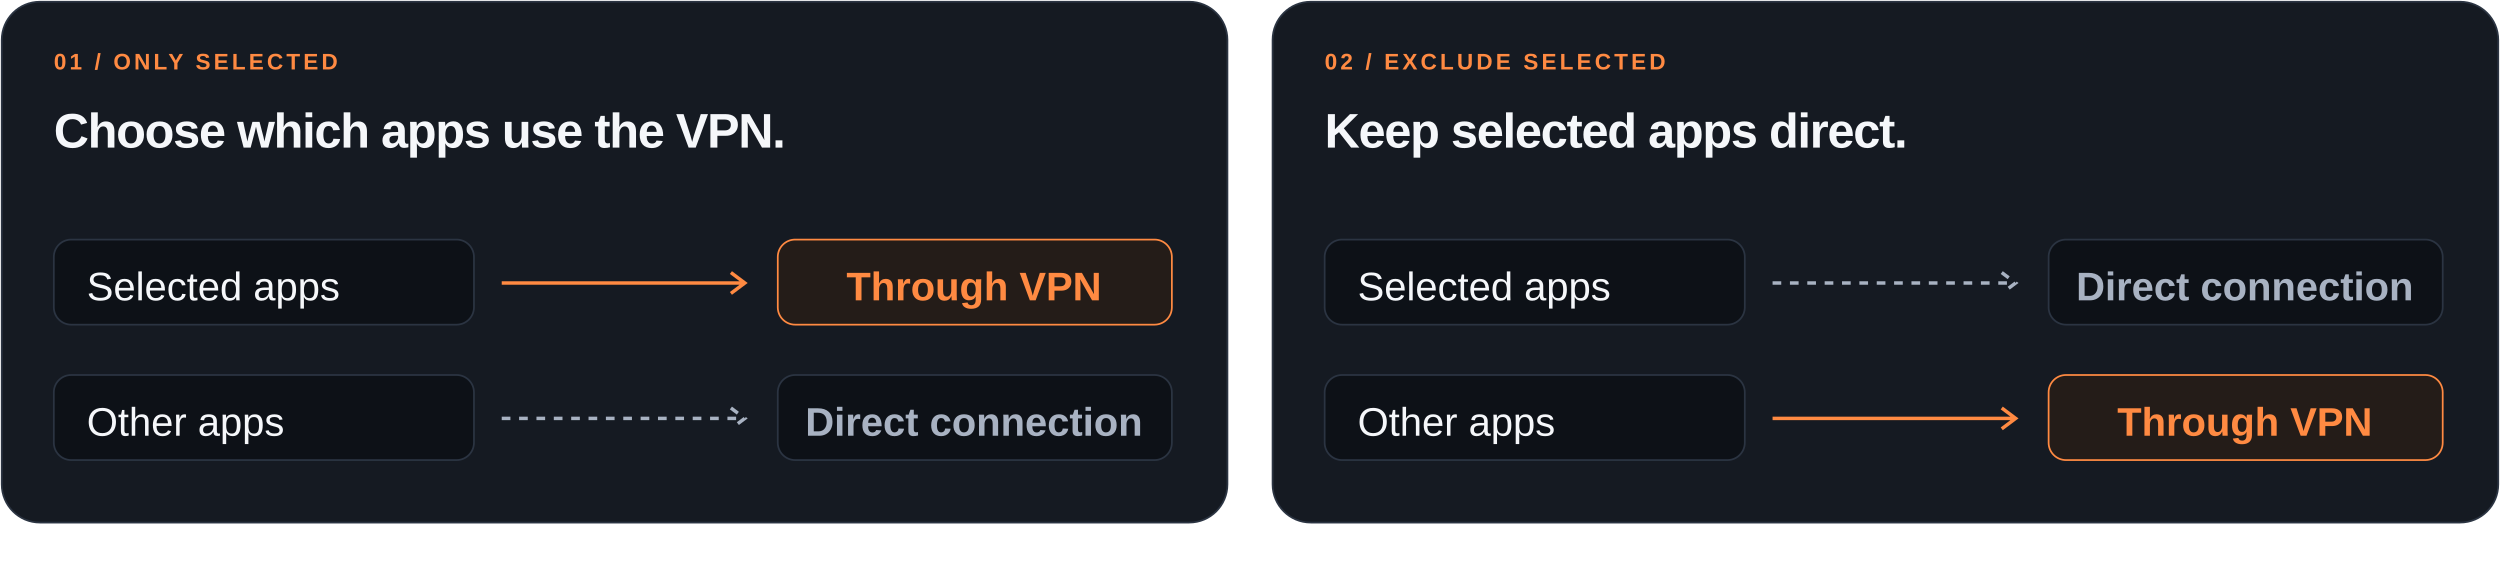
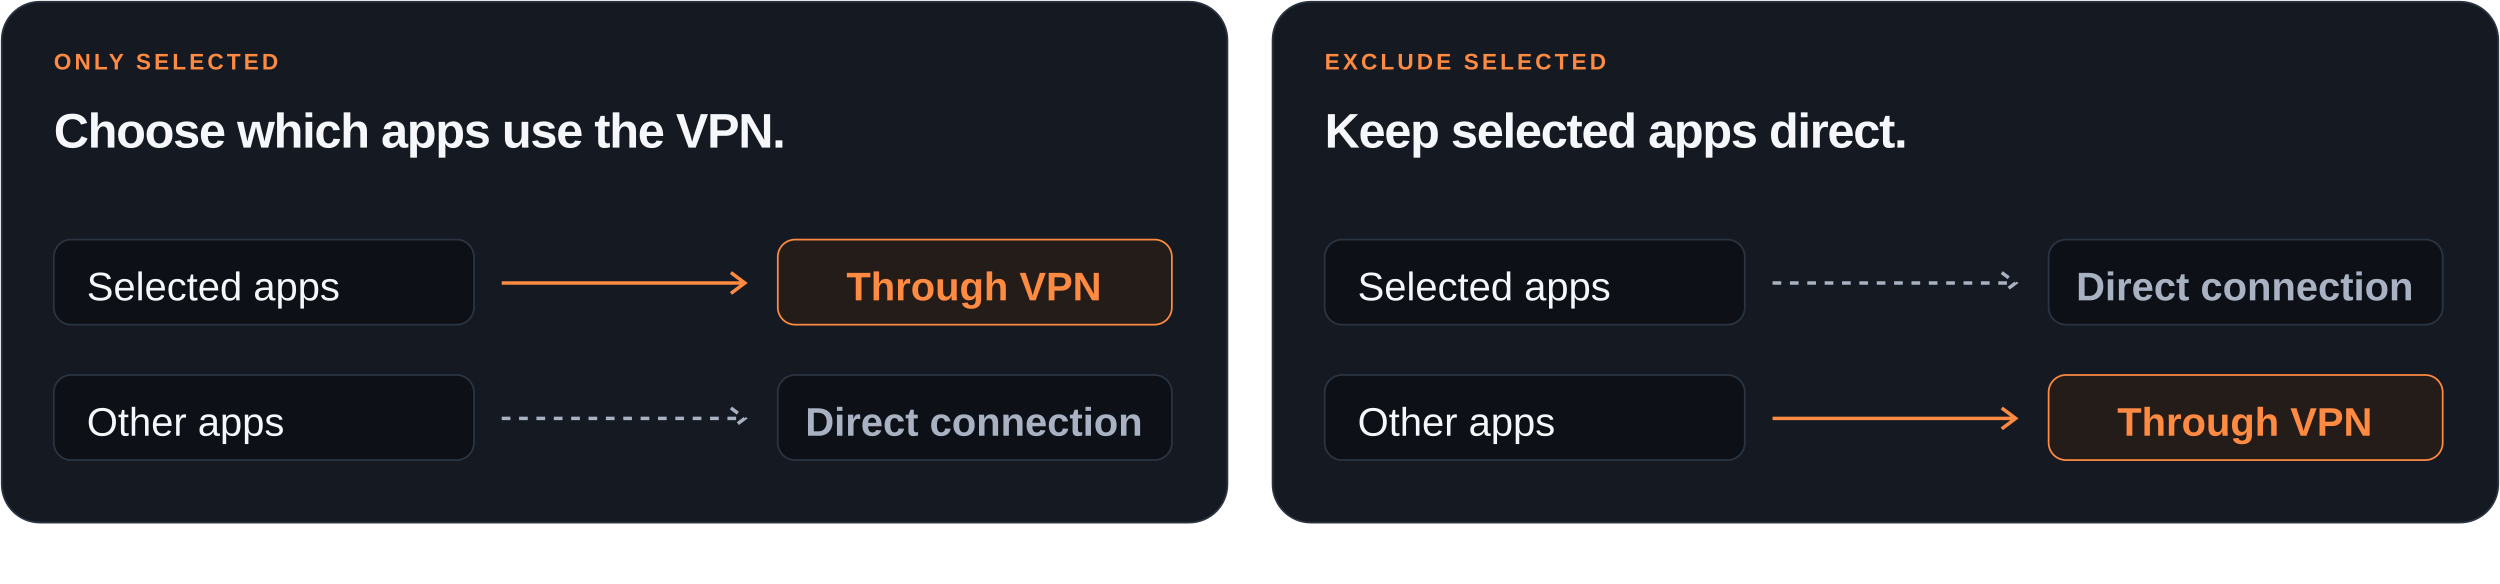
<svg xmlns="http://www.w3.org/2000/svg" width="1440" height="336" viewBox="0 0 1440 336" role="img" aria-labelledby="title desc">
  <rect x="1" y="1" width="706" height="300" rx="22" fill="#151a22" stroke="#2b3442" />
-   <text x="31" y="40" fill="#ff8a42" font-family="Segoe UI, Arial, sans-serif" font-size="13" font-weight="700" letter-spacing="1.8">01 / ONLY SELECTED</text>
+   <text x="31" y="40" fill="#ff8a42" font-family="Segoe UI, Arial, sans-serif" font-size="13" font-weight="700" letter-spacing="1.8">ONLY SELECTED</text>
  <text x="31" y="85" fill="#f5f7fa" font-family="Segoe UI, Arial, sans-serif" font-size="28" font-weight="650" letter-spacing="-.7">Choose which apps use the VPN.</text>
  <rect x="31" y="138" width="242" height="49" rx="10" fill="#0d1117" stroke="#2b3442" />
  <text x="50" y="173" fill="#f5f7fa" font-family="Segoe UI, Arial, sans-serif" font-size="23" font-weight="500">Selected apps</text>
  <path d="M289 163h140m-8-6 8 6-8 6" fill="none" stroke="#ff8a42" stroke-width="2" />
  <rect x="448" y="138" width="227" height="49" rx="10" fill="#241c18" stroke="#ff8a42" />
  <text x="561" y="173" fill="#ff8a42" font-family="Segoe UI, Arial, sans-serif" font-size="23" text-anchor="middle" font-weight="600">Through VPN</text>
  <rect x="31" y="216" width="242" height="49" rx="10" fill="#0d1117" stroke="#2b3442" />
  <text x="50" y="251" fill="#f5f7fa" font-family="Segoe UI, Arial, sans-serif" font-size="23" font-weight="500">Other apps</text>
  <path d="M289 241h140m-8-6 8 6-8 6" fill="none" stroke="#a8b2c2" stroke-width="2" stroke-dasharray="5 5" />
  <rect x="448" y="216" width="227" height="49" rx="10" fill="#0d1117" stroke="#2b3442" />
  <text x="561" y="251" fill="#a8b2c2" font-family="Segoe UI, Arial, sans-serif" font-size="23" text-anchor="middle" font-weight="600">Direct connection</text>
  <rect x="733" y="1" width="706" height="300" rx="22" fill="#151a22" stroke="#2b3442" />
-   <text x="763" y="40" fill="#ff8a42" font-family="Segoe UI, Arial, sans-serif" font-size="13" font-weight="700" letter-spacing="1.8">02 / EXCLUDE SELECTED</text>
+   <text x="763" y="40" fill="#ff8a42" font-family="Segoe UI, Arial, sans-serif" font-size="13" font-weight="700" letter-spacing="1.8">EXCLUDE SELECTED</text>
  <text x="763" y="85" fill="#f5f7fa" font-family="Segoe UI, Arial, sans-serif" font-size="28" font-weight="650" letter-spacing="-.7">Keep selected apps direct.</text>
  <rect x="763" y="138" width="242" height="49" rx="10" fill="#0d1117" stroke="#2b3442" />
  <text x="782" y="173" fill="#f5f7fa" font-family="Segoe UI, Arial, sans-serif" font-size="23" font-weight="500">Selected apps</text>
  <path d="M1021 163h140m-8-6 8 6-8 6" fill="none" stroke="#a8b2c2" stroke-width="2" stroke-dasharray="5 5" />
  <rect x="1180" y="138" width="227" height="49" rx="10" fill="#0d1117" stroke="#2b3442" />
  <text x="1293" y="173" fill="#a8b2c2" font-family="Segoe UI, Arial, sans-serif" font-size="23" text-anchor="middle" font-weight="600">Direct connection</text>
  <rect x="763" y="216" width="242" height="49" rx="10" fill="#0d1117" stroke="#2b3442" />
  <text x="782" y="251" fill="#f5f7fa" font-family="Segoe UI, Arial, sans-serif" font-size="23" font-weight="500">Other apps</text>
  <path d="M1021 241h140m-8-6 8 6-8 6" fill="none" stroke="#ff8a42" stroke-width="2" />
  <rect x="1180" y="216" width="227" height="49" rx="10" fill="#241c18" stroke="#ff8a42" />
  <text x="1293" y="251" fill="#ff8a42" font-family="Segoe UI, Arial, sans-serif" font-size="23" text-anchor="middle" font-weight="600">Through VPN</text>
</svg>
